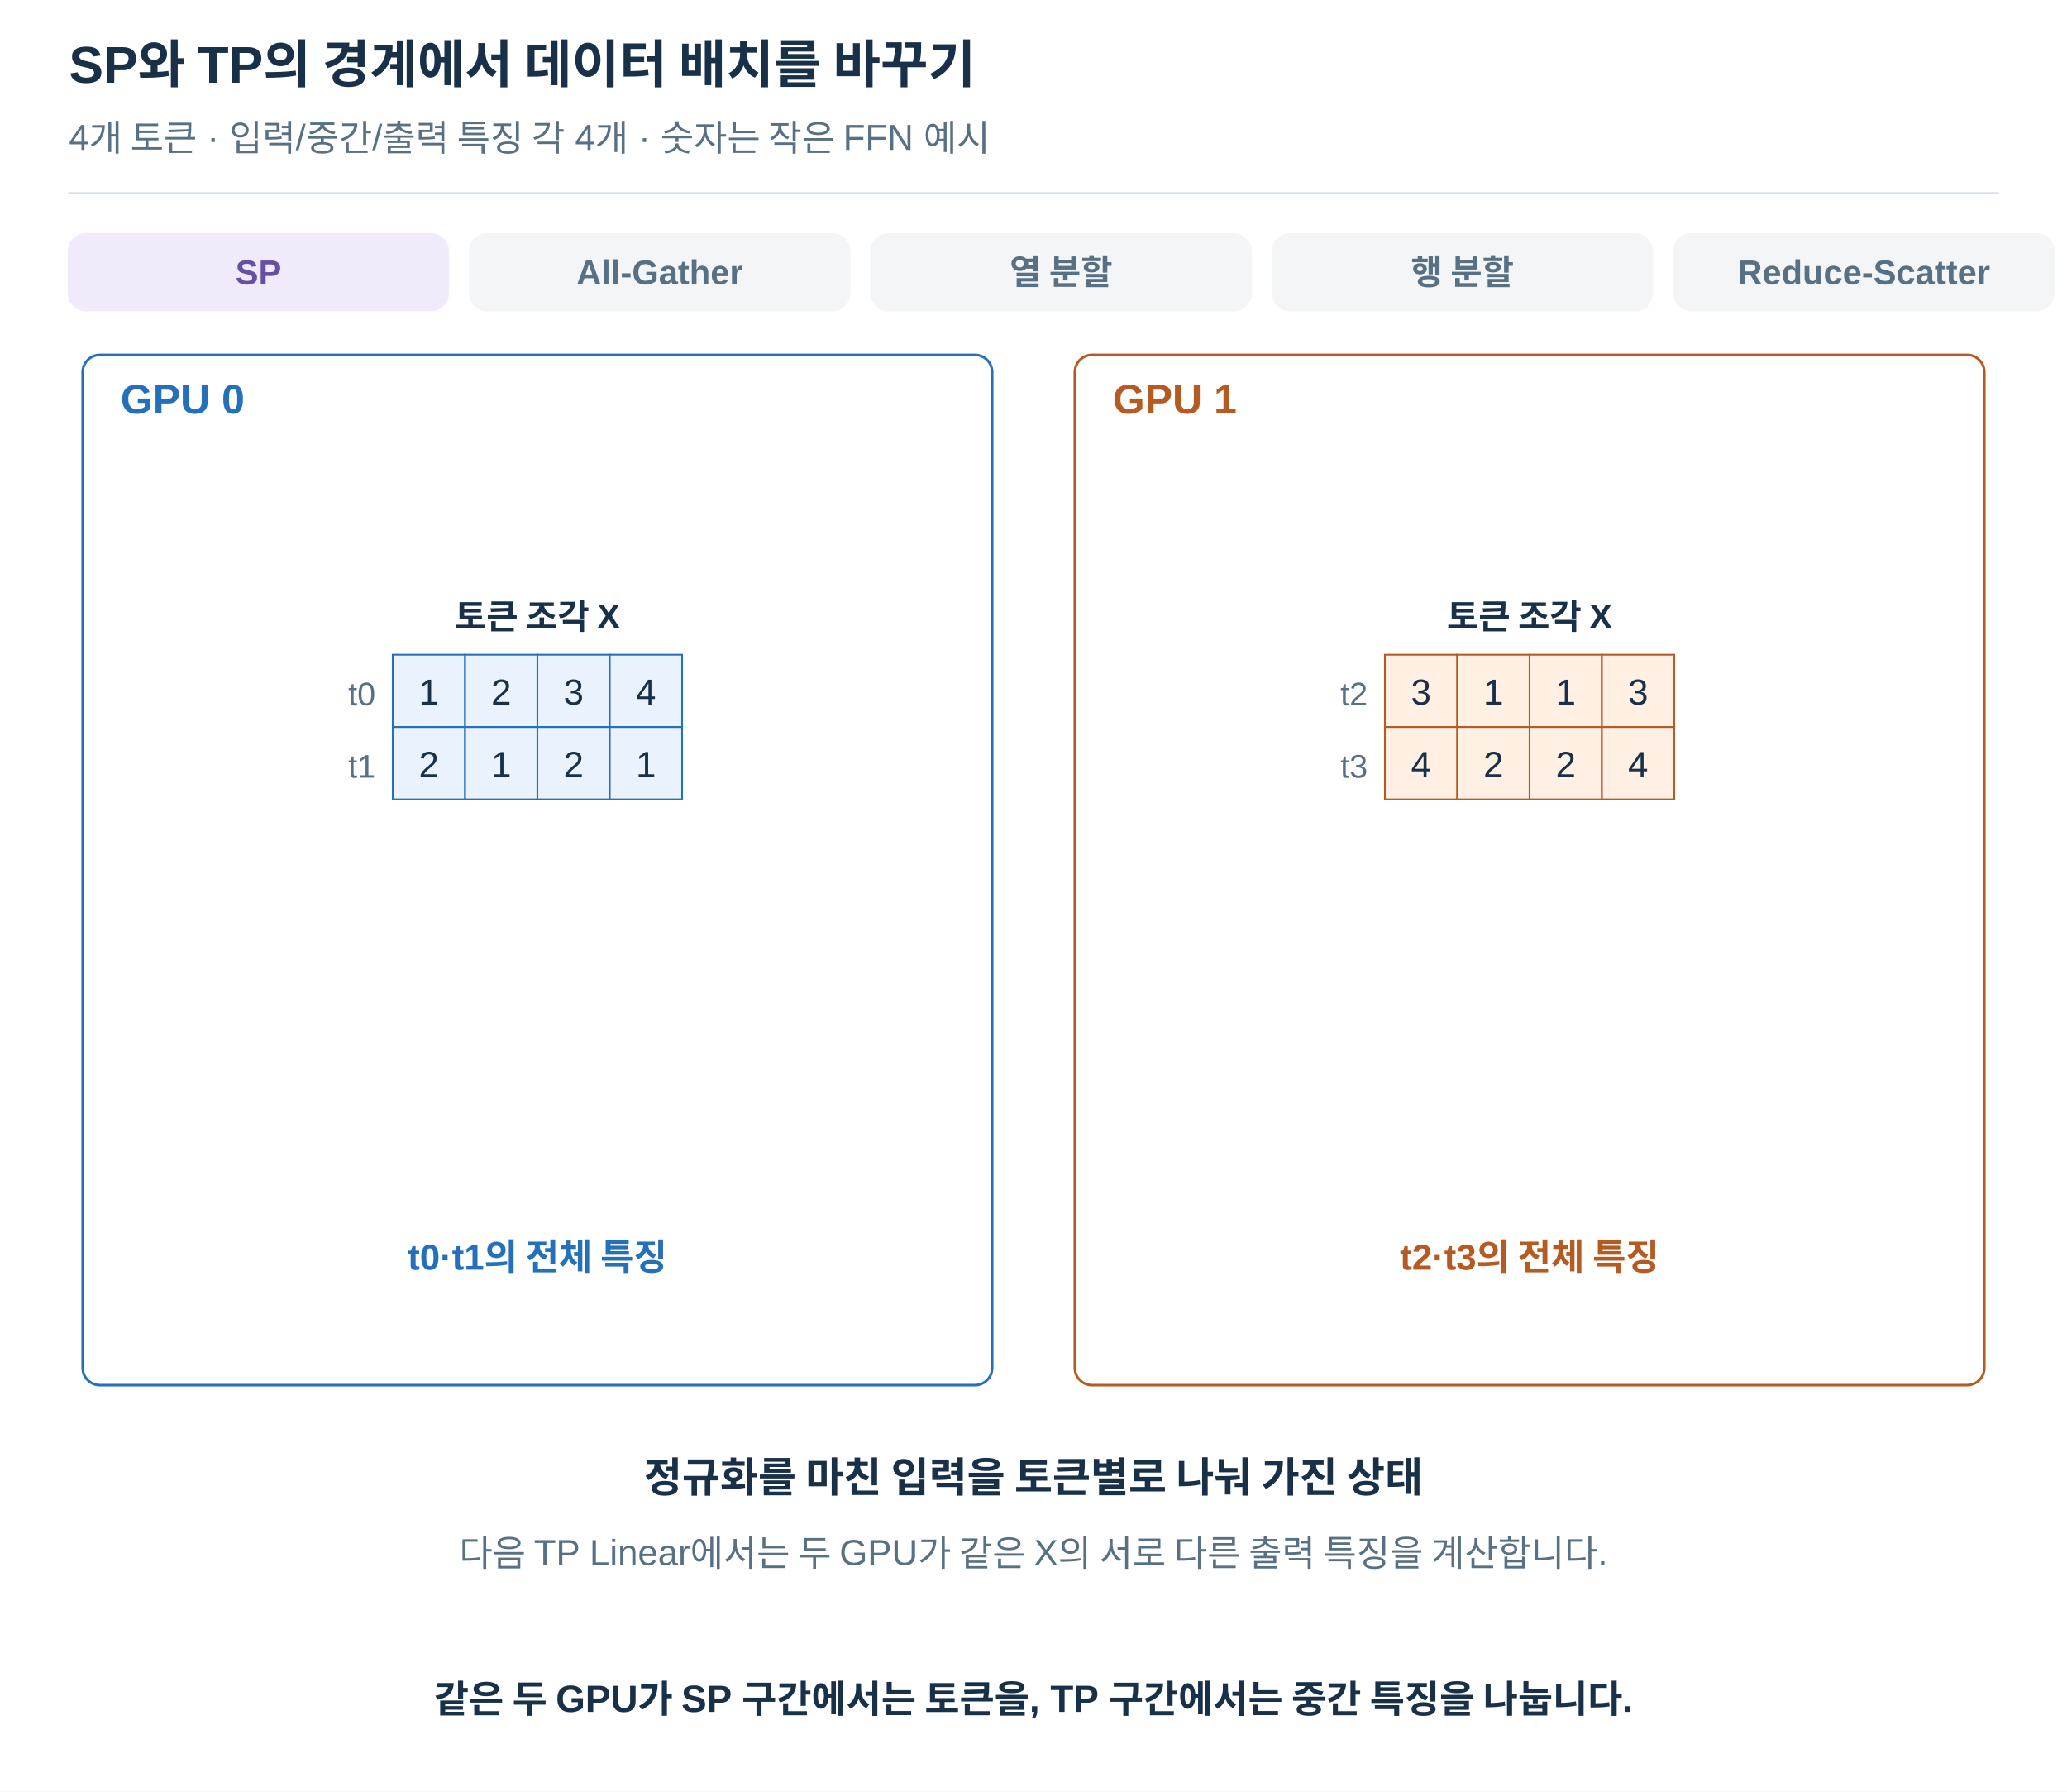
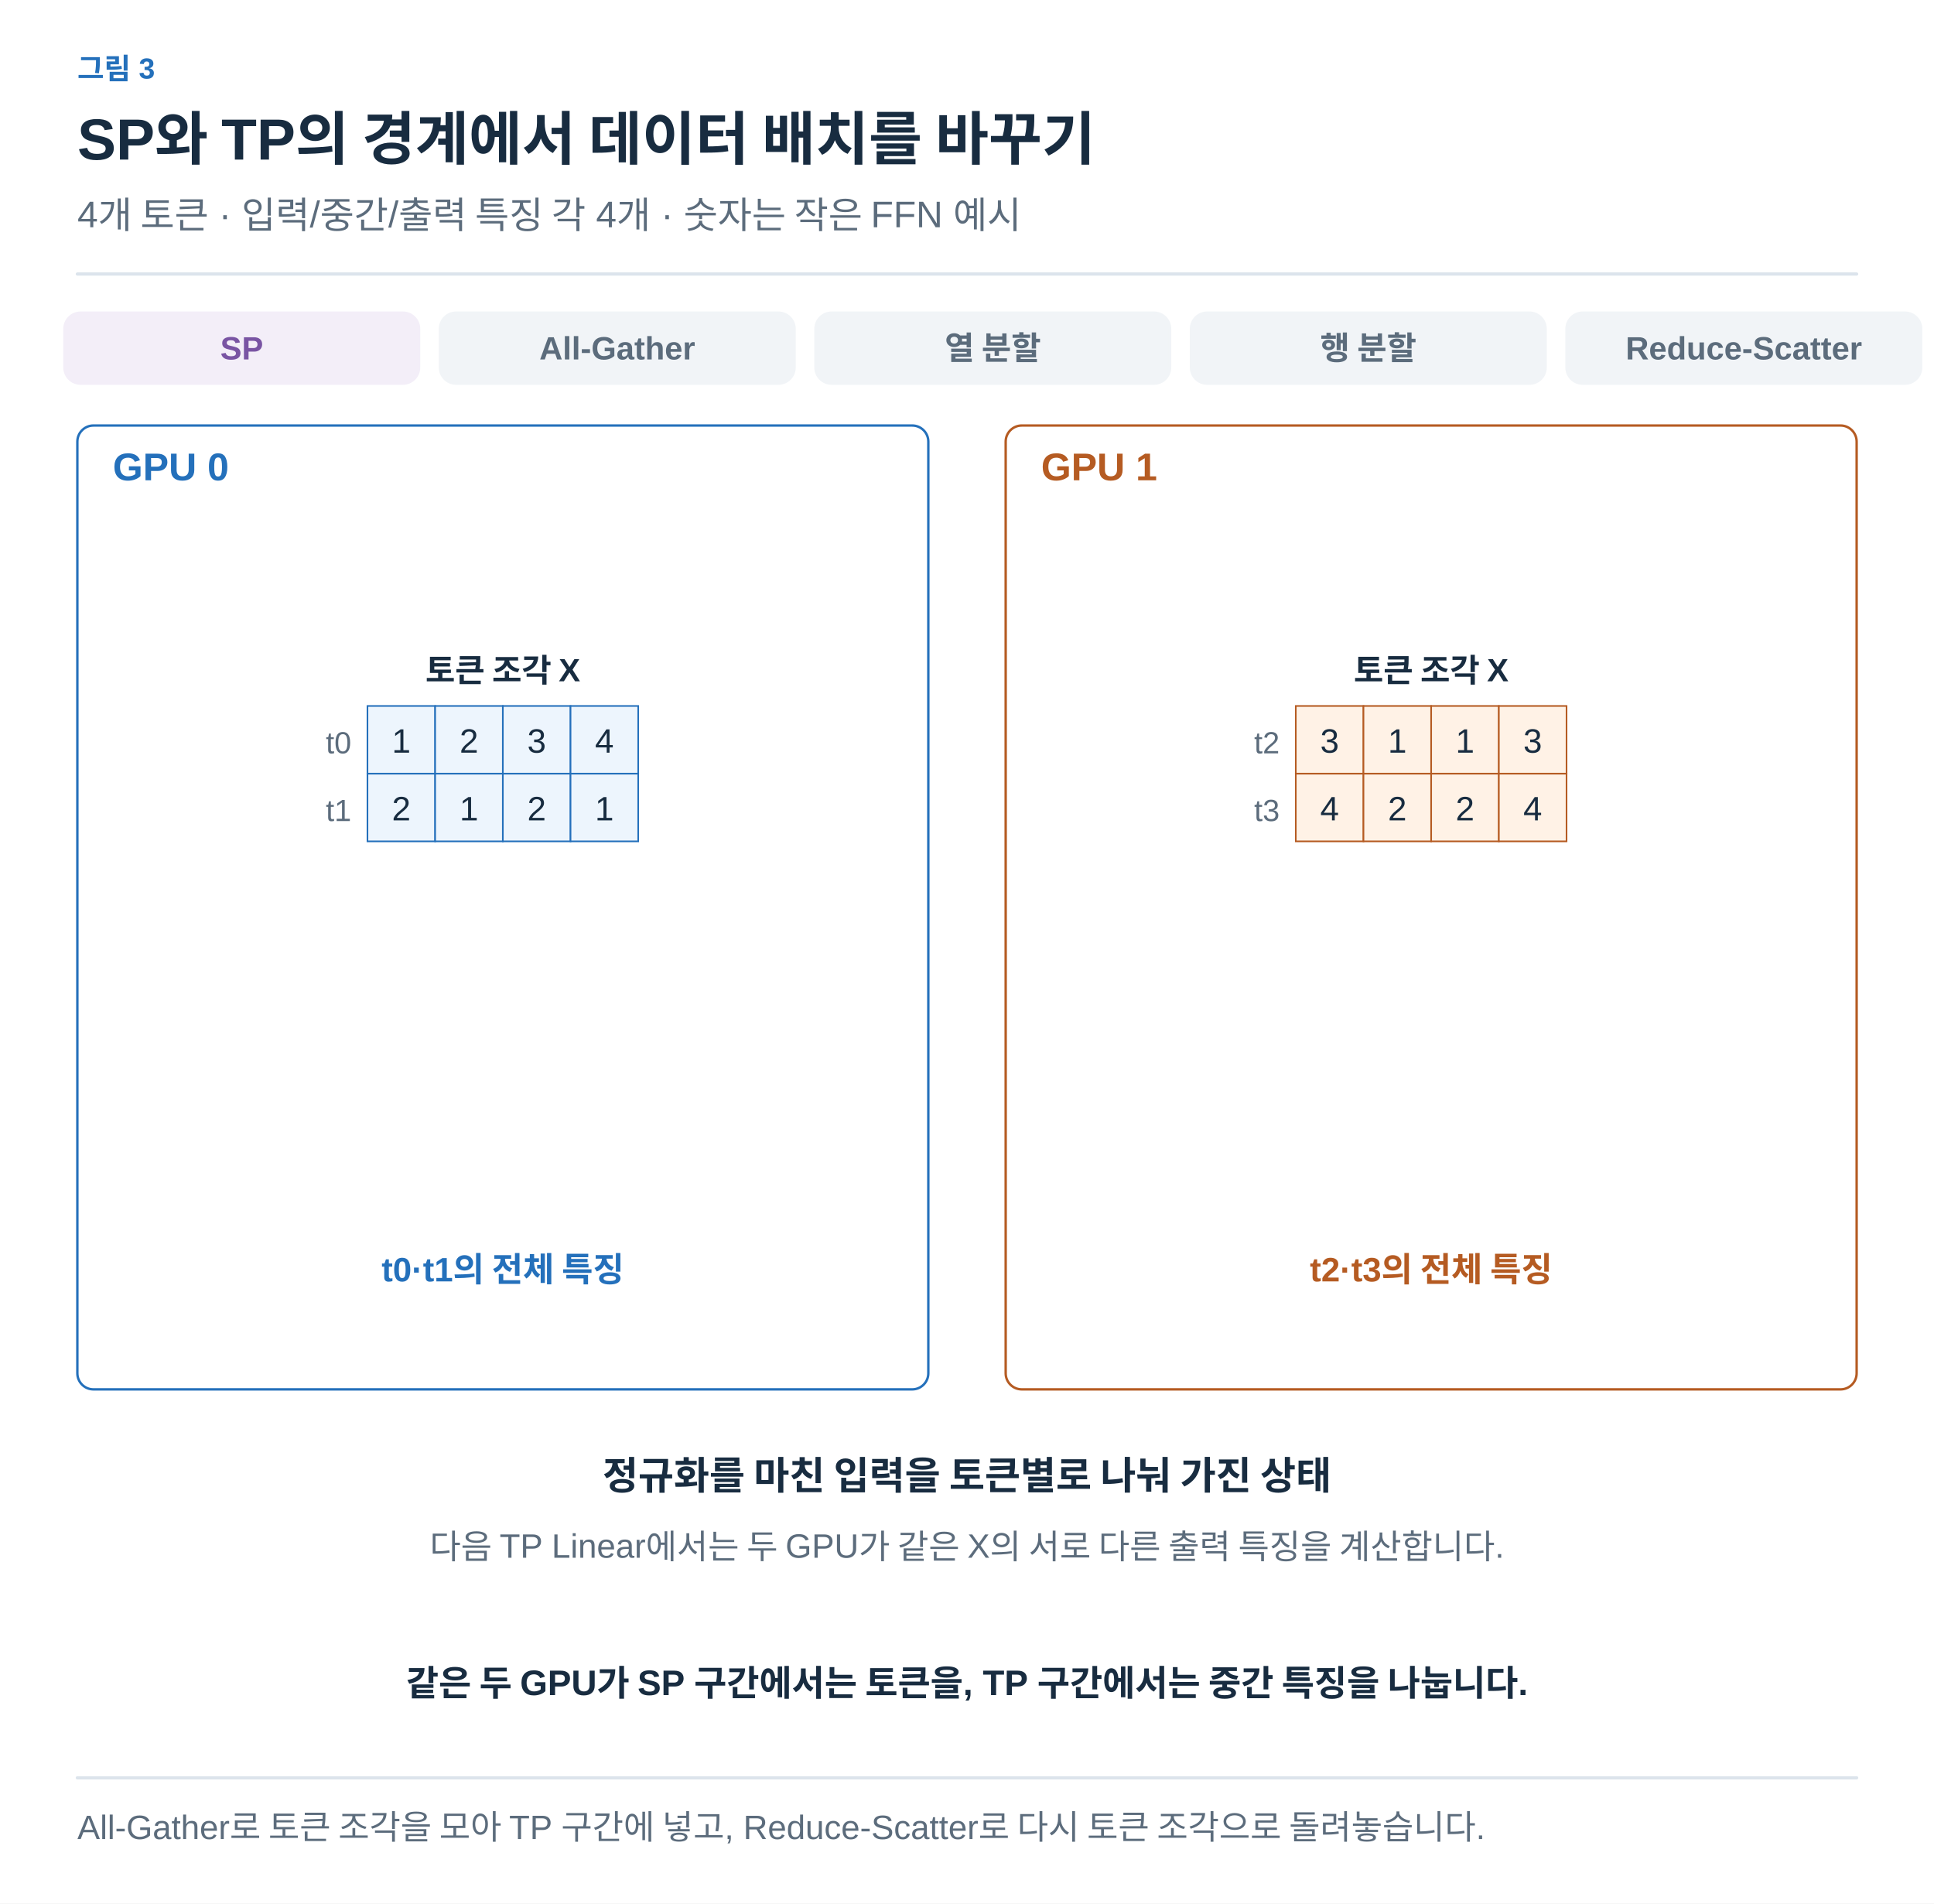
- <svg xmlns="http://www.w3.org/2000/svg" width="1200" height="1040" viewBox="0 0 1200 1040" role="img" aria-labelledby="title desc">
+ <svg xmlns="http://www.w3.org/2000/svg" width="1200" height="1181" viewBox="0 0 1200 1181" role="img" aria-labelledby="title desc">
  <defs>
-     <marker id="arrow" viewBox="0 0 10 10" refX="9" refY="5" markerWidth="7" markerHeight="7" orient="auto-start-reverse">
-       <path d="M1 1 L9 5 L1 9" fill="none" stroke="#587084" stroke-width="1.5" />
+     <marker id="arrow-ink" viewBox="0 0 10 10" refX="8" refY="5" markerWidth="6" markerHeight="6" orient="auto">
+       <path d="M1 1 L9 5 L1 9" fill="none" stroke="#182C40" stroke-width="1.6" />
+     </marker>
+     <marker id="arrow-muted" viewBox="0 0 10 10" refX="8" refY="5" markerWidth="6" markerHeight="6" orient="auto">
+       <path d="M1 1 L9 5 L1 9" fill="none" stroke="#5C6C7C" stroke-width="1.6" />
+     </marker>
+     <marker id="arrow-line" viewBox="0 0 10 10" refX="8" refY="5" markerWidth="6" markerHeight="6" orient="auto">
+       <path d="M1 1 L9 5 L1 9" fill="none" stroke="#DCE4EC" stroke-width="1.6" />
+     </marker>
+     <marker id="arrow-paper" viewBox="0 0 10 10" refX="8" refY="5" markerWidth="6" markerHeight="6" orient="auto">
+       <path d="M1 1 L9 5 L1 9" fill="none" stroke="#FFFFFF" stroke-width="1.6" />
+     </marker>
+     <marker id="arrow-blue" viewBox="0 0 10 10" refX="8" refY="5" markerWidth="6" markerHeight="6" orient="auto">
+       <path d="M1 1 L9 5 L1 9" fill="none" stroke="#2470BB" stroke-width="1.6" />
+     </marker>
+     <marker id="arrow-teal" viewBox="0 0 10 10" refX="8" refY="5" markerWidth="6" markerHeight="6" orient="auto">
+       <path d="M1 1 L9 5 L1 9" fill="none" stroke="#287D78" stroke-width="1.6" />
+     </marker>
+     <marker id="arrow-orange" viewBox="0 0 10 10" refX="8" refY="5" markerWidth="6" markerHeight="6" orient="auto">
+       <path d="M1 1 L9 5 L1 9" fill="none" stroke="#B55B22" stroke-width="1.6" />
+     </marker>
+     <marker id="arrow-purple" viewBox="0 0 10 10" refX="8" refY="5" markerWidth="6" markerHeight="6" orient="auto">
+       <path d="M1 1 L9 5 L1 9" fill="none" stroke="#7954A3" stroke-width="1.6" />
+     </marker>
+     <marker id="arrow-gray" viewBox="0 0 10 10" refX="8" refY="5" markerWidth="6" markerHeight="6" orient="auto">
+       <path d="M1 1 L9 5 L1 9" fill="none" stroke="#657789" stroke-width="1.6" />
+     </marker>
+     <marker id="arrow-red" viewBox="0 0 10 10" refX="8" refY="5" markerWidth="6" markerHeight="6" orient="auto">
+       <path d="M1 1 L9 5 L1 9" fill="none" stroke="#B34242" stroke-width="1.6" />
+     </marker>
+     <marker id="arrow-indigo" viewBox="0 0 10 10" refX="8" refY="5" markerWidth="6" markerHeight="6" orient="auto">
+       <path d="M1 1 L9 5 L1 9" fill="none" stroke="#4C60A8" stroke-width="1.6" />
+     </marker>
+     <marker id="arrow-slate" viewBox="0 0 10 10" refX="8" refY="5" markerWidth="6" markerHeight="6" orient="auto">
+       <path d="M1 1 L9 5 L1 9" fill="none" stroke="#8191A0" stroke-width="1.6" />
+     </marker>
+     <marker id="arrow-surface" viewBox="0 0 10 10" refX="8" refY="5" markerWidth="6" markerHeight="6" orient="auto">
+       <path d="M1 1 L9 5 L1 9" fill="none" stroke="#F8FAFC" stroke-width="1.6" />
+     </marker>
+     <marker id="ported-arrow" viewBox="0 0 10 10" refX="9" refY="5" markerWidth="7" markerHeight="7" orient="auto-start-reverse">
+       <path d="M1 1 L9 5 L1 9" fill="none" stroke="#5C6C7C" stroke-width="1.5" />
    </marker>
  </defs>
-   <style>text{font-family:Arial,"Apple SD Gothic Neo","Noto Sans KR",sans-serif}path{stroke-linecap:round;stroke-linejoin:round}</style>
-   <rect width="1200" height="1040" fill="white" />
-   <text x="40" y="48.0" font-size="30" fill="#183149" font-weight="700" text-anchor="start">SP와 TP의 경계에서 데이터 배치를 바꾸기</text>
-   <text x="40" y="87.0" font-size="21" fill="#587084" font-weight="400" text-anchor="start">4개 토큰 · 입력/중간/출력 특징 각 4개 · 숫자는 작은 FFN 예시</text>
-   <path d="M40,112 H1160" stroke="#d8e2ea" />
-   <rect x="40" y="136" width="220" height="44" rx="10" fill="#f1eafa" stroke="#f1eafa" stroke-width="1.5" />
-   <text x="150.0" y="165.0" font-size="20" fill="#6750a4" font-weight="700" text-anchor="middle">SP</text>
-   <rect x="273" y="136" width="220" height="44" rx="10" fill="#f3f5f7" stroke="#f3f5f7" stroke-width="1.5" />
-   <text x="383.0" y="165.0" font-size="20" fill="#587084" font-weight="700" text-anchor="middle">All-Gather</text>
-   <rect x="506" y="136" width="220" height="44" rx="10" fill="#f3f5f7" stroke="#f3f5f7" stroke-width="1.5" />
-   <text x="616.0" y="165.0" font-size="20" fill="#587084" font-weight="700" text-anchor="middle">열 분할</text>
-   <rect x="739" y="136" width="220" height="44" rx="10" fill="#f3f5f7" stroke="#f3f5f7" stroke-width="1.5" />
-   <text x="849.0" y="165.0" font-size="20" fill="#587084" font-weight="700" text-anchor="middle">행 분할</text>
-   <rect x="972" y="136" width="220" height="44" rx="10" fill="#f3f5f7" stroke="#f3f5f7" stroke-width="1.5" />
-   <text x="1082.0" y="165.0" font-size="20" fill="#587084" font-weight="700" text-anchor="middle">Reduce-Scatter</text>
-   <rect x="48" y="206" width="528" height="598" rx="10" fill="white" stroke="#2470bb" stroke-width="1.5" />
-   <text x="70" y="240.0" font-size="24" fill="#2470bb" font-weight="700" text-anchor="start">GPU 0</text>
-   <rect x="624" y="206" width="528" height="598" rx="10" fill="white" stroke="#b55b22" stroke-width="1.5" />
-   <text x="646" y="240.0" font-size="24" fill="#b55b22" font-weight="700" text-anchor="start">GPU 1</text>
-   <text x="312.0" y="365.0" font-size="20" fill="#183149" font-weight="700" text-anchor="middle">토큰 조각 X</text>
-   <rect x="228.0" y="380" width="42" height="42" fill="#eaf3fd" stroke="#2470bb" stroke-width="1" />
-   <text x="249.0" y="408.98" font-size="21" fill="#183149" font-weight="400" text-anchor="middle">1</text>
-   <rect x="270.0" y="380" width="42" height="42" fill="#eaf3fd" stroke="#2470bb" stroke-width="1" />
-   <text x="291.0" y="408.98" font-size="21" fill="#183149" font-weight="400" text-anchor="middle">2</text>
-   <rect x="312.0" y="380" width="42" height="42" fill="#eaf3fd" stroke="#2470bb" stroke-width="1" />
-   <text x="333.0" y="408.98" font-size="21" fill="#183149" font-weight="400" text-anchor="middle">3</text>
-   <rect x="354.0" y="380" width="42" height="42" fill="#eaf3fd" stroke="#2470bb" stroke-width="1" />
-   <text x="375.0" y="408.98" font-size="21" fill="#183149" font-weight="400" text-anchor="middle">4</text>
-   <rect x="228.0" y="422" width="42" height="42" fill="#eaf3fd" stroke="#2470bb" stroke-width="1" />
-   <text x="249.0" y="450.98" font-size="21" fill="#183149" font-weight="400" text-anchor="middle">2</text>
-   <rect x="270.0" y="422" width="42" height="42" fill="#eaf3fd" stroke="#2470bb" stroke-width="1" />
-   <text x="291.0" y="450.98" font-size="21" fill="#183149" font-weight="400" text-anchor="middle">1</text>
-   <rect x="312.0" y="422" width="42" height="42" fill="#eaf3fd" stroke="#2470bb" stroke-width="1" />
-   <text x="333.0" y="450.98" font-size="21" fill="#183149" font-weight="400" text-anchor="middle">2</text>
-   <rect x="354.0" y="422" width="42" height="42" fill="#eaf3fd" stroke="#2470bb" stroke-width="1" />
-   <text x="375.0" y="450.98" font-size="21" fill="#183149" font-weight="400" text-anchor="middle">1</text>
-   <text x="218.0" y="409.4" font-size="19" fill="#587084" font-weight="400" text-anchor="end">t0</text>
-   <text x="218.0" y="451.4" font-size="19" fill="#587084" font-weight="400" text-anchor="end">t1</text>
-   <text x="312" y="737.0" font-size="21" fill="#2470bb" font-weight="700" text-anchor="middle">t0·t1의 전체 특징</text>
-   <text x="888.0" y="365.0" font-size="20" fill="#183149" font-weight="700" text-anchor="middle">토큰 조각 X</text>
-   <rect x="804.0" y="380" width="42" height="42" fill="#fff0e3" stroke="#b55b22" stroke-width="1" />
-   <text x="825.0" y="408.98" font-size="21" fill="#183149" font-weight="400" text-anchor="middle">3</text>
-   <rect x="846.0" y="380" width="42" height="42" fill="#fff0e3" stroke="#b55b22" stroke-width="1" />
-   <text x="867.0" y="408.98" font-size="21" fill="#183149" font-weight="400" text-anchor="middle">1</text>
-   <rect x="888.0" y="380" width="42" height="42" fill="#fff0e3" stroke="#b55b22" stroke-width="1" />
-   <text x="909.0" y="408.98" font-size="21" fill="#183149" font-weight="400" text-anchor="middle">1</text>
-   <rect x="930.0" y="380" width="42" height="42" fill="#fff0e3" stroke="#b55b22" stroke-width="1" />
-   <text x="951.0" y="408.98" font-size="21" fill="#183149" font-weight="400" text-anchor="middle">3</text>
-   <rect x="804.0" y="422" width="42" height="42" fill="#fff0e3" stroke="#b55b22" stroke-width="1" />
-   <text x="825.0" y="450.98" font-size="21" fill="#183149" font-weight="400" text-anchor="middle">4</text>
-   <rect x="846.0" y="422" width="42" height="42" fill="#fff0e3" stroke="#b55b22" stroke-width="1" />
-   <text x="867.0" y="450.98" font-size="21" fill="#183149" font-weight="400" text-anchor="middle">2</text>
-   <rect x="888.0" y="422" width="42" height="42" fill="#fff0e3" stroke="#b55b22" stroke-width="1" />
-   <text x="909.0" y="450.98" font-size="21" fill="#183149" font-weight="400" text-anchor="middle">2</text>
-   <rect x="930.0" y="422" width="42" height="42" fill="#fff0e3" stroke="#b55b22" stroke-width="1" />
-   <text x="951.0" y="450.98" font-size="21" fill="#183149" font-weight="400" text-anchor="middle">4</text>
-   <text x="794.0" y="409.4" font-size="19" fill="#587084" font-weight="400" text-anchor="end">t2</text>
-   <text x="794.0" y="451.4" font-size="19" fill="#587084" font-weight="400" text-anchor="end">t3</text>
-   <text x="888" y="737.0" font-size="21" fill="#b55b22" font-weight="700" text-anchor="middle">t2·t3의 전체 특징</text>
-   <text x="600" y="866.0" font-size="24" fill="#183149" font-weight="700" text-anchor="middle">정규화를 마친 입력을 토큰별로 나눠 가진 상태</text>
-   <text x="600" y="909.0" font-size="21" fill="#587084" font-weight="400" text-anchor="middle">다음 TP Linear에서는 두 GPU가 같은 X의 서로 다른 출력 특징을 계산합니다.</text>
-   <text x="600" y="994.0" font-size="22" fill="#183149" font-weight="700" text-anchor="middle">같은 두 GPU가 SP 구간에서는 토큰을, TP 구간에서는 중간 특징을 나눕니다.</text>
+   <style>text{font-family:Arial,"Apple SD Gothic Neo","Noto Sans KR",sans-serif}text[font-family]{font-family:Menlo,Consolas,monospace}path{stroke-linecap:round;stroke-linejoin:round}</style>
+   <rect width="100%" height="100%" fill="white" />
+   <text x="48" y="49" fill="#2470BB" font-size="18" font-weight="600" text-anchor="start" data-max-width="1104">그림 3</text>
+   <text x="48" y="99" fill="#182C40" font-size="36" font-weight="700" text-anchor="start" data-max-width="1104">SP와 TP의 경계에서 데이터 배치를 바꾸기</text>
+   <text x="48" y="141" fill="#5C6C7C" font-size="23" font-weight="400" text-anchor="start" data-max-width="1104">4개 토큰 · 입력/중간/출력 특징 각 4개 · 숫자는 작은 FFN 예시</text>
+   <path d="M48,170 H1152" stroke="#DCE4EC" stroke-width="2" />
+   <g transform="translate(48 206) scale(1)" data-panel="1">
+     <g transform="translate(-48 -148)">
+       <rect x="40" y="136" width="220" height="44" rx="10" fill="#F3EEF8" stroke="#F3EEF8" stroke-width="1.5" />
+       <text x="150" y="165" font-size="20" fill="#7954A3" font-weight="700" text-anchor="middle">SP</text>
+       <rect x="273" y="136" width="220" height="44" rx="10" fill="#F1F4F7" stroke="#F1F4F7" stroke-width="1.5" />
+       <text x="383" y="165" font-size="20" fill="#5C6C7C" font-weight="700" text-anchor="middle">All-Gather</text>
+       <rect x="506" y="136" width="220" height="44" rx="10" fill="#F1F4F7" stroke="#F1F4F7" stroke-width="1.5" />
+       <text x="616" y="165" font-size="20" fill="#5C6C7C" font-weight="700" text-anchor="middle">열 분할</text>
+       <rect x="739" y="136" width="220" height="44" rx="10" fill="#F1F4F7" stroke="#F1F4F7" stroke-width="1.5" />
+       <text x="849" y="165" font-size="20" fill="#5C6C7C" font-weight="700" text-anchor="middle">행 분할</text>
+       <rect x="972" y="136" width="220" height="44" rx="10" fill="#F1F4F7" stroke="#F1F4F7" stroke-width="1.5" />
+       <text x="1082" y="165" font-size="20" fill="#5C6C7C" font-weight="700" text-anchor="middle">Reduce-Scatter</text>
+       <rect x="48" y="206" width="528" height="598" rx="10" fill="white" stroke="#2470BB" stroke-width="1.5" />
+       <text x="70" y="240" font-size="24" fill="#2470BB" font-weight="700" text-anchor="start">GPU 0</text>
+       <rect x="624" y="206" width="528" height="598" rx="10" fill="white" stroke="#B55B22" stroke-width="1.5" />
+       <text x="646" y="240" font-size="24" fill="#B55B22" font-weight="700" text-anchor="start">GPU 1</text>
+       <text x="312" y="365" font-size="20" fill="#182C40" font-weight="700" text-anchor="middle">토큰 조각 X</text>
+       <rect x="228" y="380" width="42" height="42" fill="#EDF5FD" stroke="#2470BB" stroke-width="1" />
+       <text x="249" y="408.98" font-size="21" fill="#182C40" font-weight="400" text-anchor="middle">1</text>
+       <rect x="270" y="380" width="42" height="42" fill="#EDF5FD" stroke="#2470BB" stroke-width="1" />
+       <text x="291" y="408.98" font-size="21" fill="#182C40" font-weight="400" text-anchor="middle">2</text>
+       <rect x="312" y="380" width="42" height="42" fill="#EDF5FD" stroke="#2470BB" stroke-width="1" />
+       <text x="333" y="408.98" font-size="21" fill="#182C40" font-weight="400" text-anchor="middle">3</text>
+       <rect x="354" y="380" width="42" height="42" fill="#EDF5FD" stroke="#2470BB" stroke-width="1" />
+       <text x="375" y="408.98" font-size="21" fill="#182C40" font-weight="400" text-anchor="middle">4</text>
+       <rect x="228" y="422" width="42" height="42" fill="#EDF5FD" stroke="#2470BB" stroke-width="1" />
+       <text x="249" y="450.98" font-size="21" fill="#182C40" font-weight="400" text-anchor="middle">2</text>
+       <rect x="270" y="422" width="42" height="42" fill="#EDF5FD" stroke="#2470BB" stroke-width="1" />
+       <text x="291" y="450.98" font-size="21" fill="#182C40" font-weight="400" text-anchor="middle">1</text>
+       <rect x="312" y="422" width="42" height="42" fill="#EDF5FD" stroke="#2470BB" stroke-width="1" />
+       <text x="333" y="450.98" font-size="21" fill="#182C40" font-weight="400" text-anchor="middle">2</text>
+       <rect x="354" y="422" width="42" height="42" fill="#EDF5FD" stroke="#2470BB" stroke-width="1" />
+       <text x="375" y="450.98" font-size="21" fill="#182C40" font-weight="400" text-anchor="middle">1</text>
+       <text x="218" y="409.4" font-size="19" fill="#5C6C7C" font-weight="400" text-anchor="end">t0</text>
+       <text x="218" y="451.4" font-size="19" fill="#5C6C7C" font-weight="400" text-anchor="end">t1</text>
+       <text x="312" y="737" font-size="21" fill="#2470BB" font-weight="700" text-anchor="middle">t0·t1의 전체 특징</text>
+       <text x="888" y="365" font-size="20" fill="#182C40" font-weight="700" text-anchor="middle">토큰 조각 X</text>
+       <rect x="804" y="380" width="42" height="42" fill="#FFF2E6" stroke="#B55B22" stroke-width="1" />
+       <text x="825" y="408.98" font-size="21" fill="#182C40" font-weight="400" text-anchor="middle">3</text>
+       <rect x="846" y="380" width="42" height="42" fill="#FFF2E6" stroke="#B55B22" stroke-width="1" />
+       <text x="867" y="408.98" font-size="21" fill="#182C40" font-weight="400" text-anchor="middle">1</text>
+       <rect x="888" y="380" width="42" height="42" fill="#FFF2E6" stroke="#B55B22" stroke-width="1" />
+       <text x="909" y="408.98" font-size="21" fill="#182C40" font-weight="400" text-anchor="middle">1</text>
+       <rect x="930" y="380" width="42" height="42" fill="#FFF2E6" stroke="#B55B22" stroke-width="1" />
+       <text x="951" y="408.98" font-size="21" fill="#182C40" font-weight="400" text-anchor="middle">3</text>
+       <rect x="804" y="422" width="42" height="42" fill="#FFF2E6" stroke="#B55B22" stroke-width="1" />
+       <text x="825" y="450.98" font-size="21" fill="#182C40" font-weight="400" text-anchor="middle">4</text>
+       <rect x="846" y="422" width="42" height="42" fill="#FFF2E6" stroke="#B55B22" stroke-width="1" />
+       <text x="867" y="450.98" font-size="21" fill="#182C40" font-weight="400" text-anchor="middle">2</text>
+       <rect x="888" y="422" width="42" height="42" fill="#FFF2E6" stroke="#B55B22" stroke-width="1" />
+       <text x="909" y="450.98" font-size="21" fill="#182C40" font-weight="400" text-anchor="middle">2</text>
+       <rect x="930" y="422" width="42" height="42" fill="#FFF2E6" stroke="#B55B22" stroke-width="1" />
+       <text x="951" y="450.98" font-size="21" fill="#182C40" font-weight="400" text-anchor="middle">4</text>
+       <text x="794" y="409.4" font-size="19" fill="#5C6C7C" font-weight="400" text-anchor="end">t2</text>
+       <text x="794" y="451.4" font-size="19" fill="#5C6C7C" font-weight="400" text-anchor="end">t3</text>
+       <text x="888" y="737" font-size="21" fill="#B55B22" font-weight="700" text-anchor="middle">t2·t3의 전체 특징</text>
+       <text x="600" y="866" font-size="24" fill="#182C40" font-weight="700" text-anchor="middle">정규화를 마친 입력을 토큰별로 나눠 가진 상태</text>
+       <text x="600" y="909" font-size="21" fill="#5C6C7C" font-weight="400" text-anchor="middle">다음 TP Linear에서는 두 GPU가 같은 X의 서로 다른 출력 특징을 계산합니다.</text>
+       <text x="600" y="994" font-size="22" fill="#182C40" font-weight="700" text-anchor="middle">같은 두 GPU가 SP 구간에서는 토큰을, TP 구간에서는 중간 특징을 나눕니다.</text>
+     </g>
+   </g>
+   <path d="M48,1103 H1152" stroke="#DCE4EC" stroke-width="2" />
+   <text x="48" y="1141" fill="#5C6C7C" font-size="21" font-weight="400" text-anchor="start" data-max-width="1104">All-Gather로 토큰 조각을 모아 TP 구간에 넣고, Reduce-Scatter로 다시 토큰 조각으로 돌려놓습니다.</text>
</svg>
